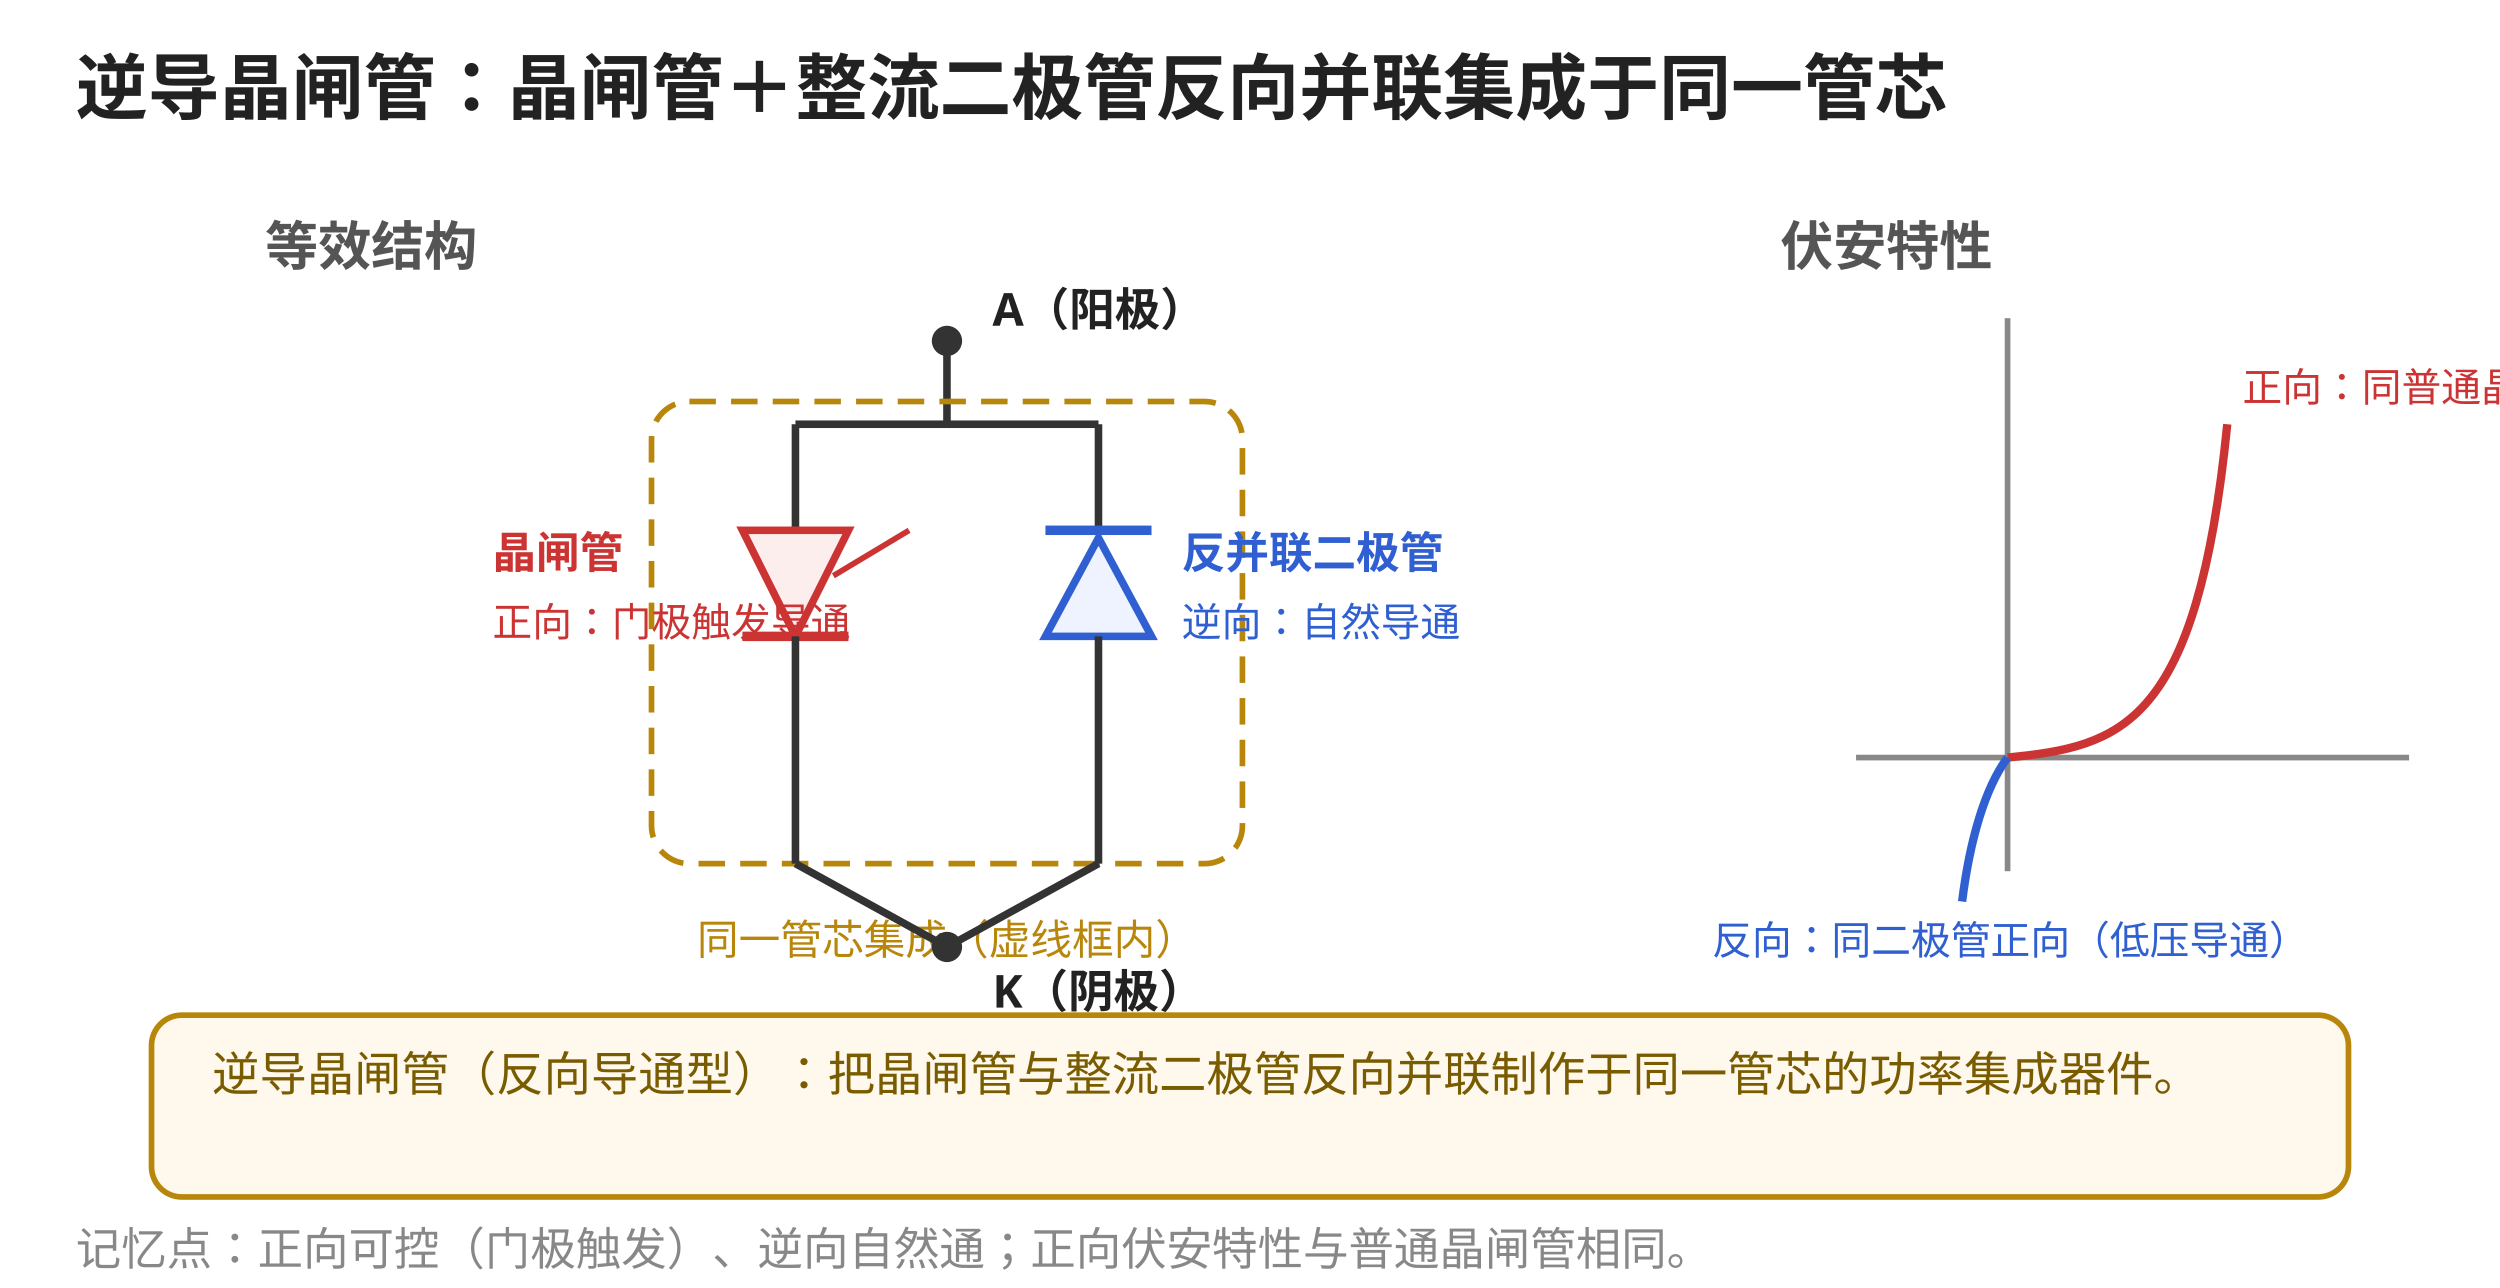
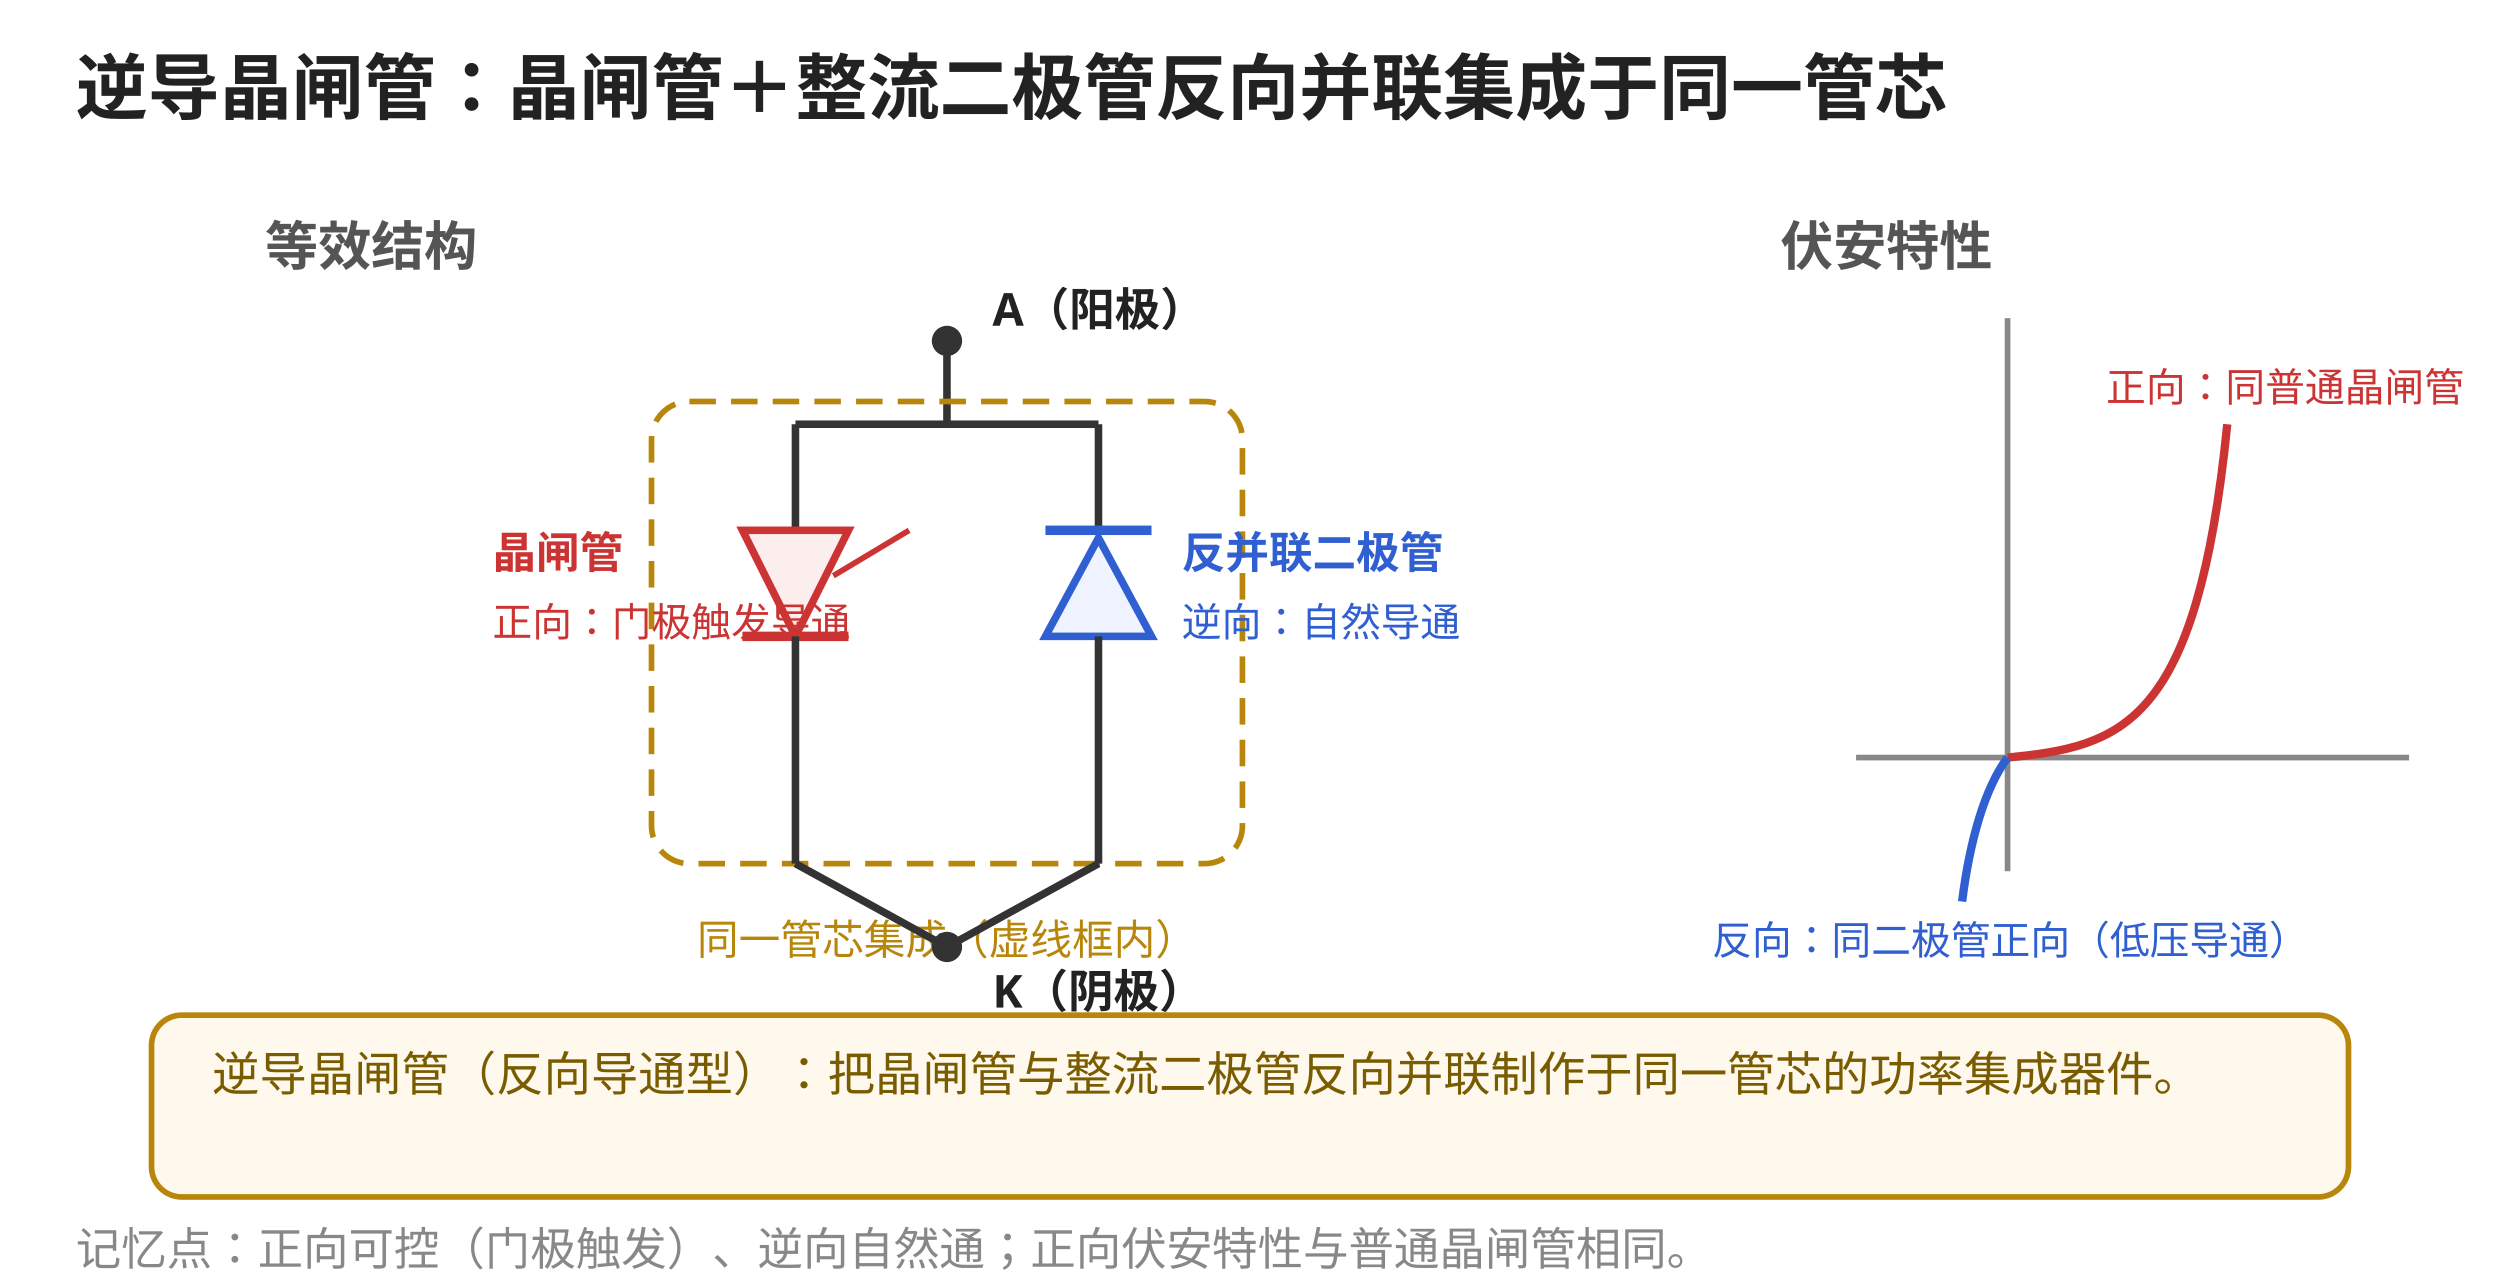
<svg xmlns="http://www.w3.org/2000/svg" viewBox="0 0 660 340" font-family="'Microsoft YaHei',sans-serif">
  <rect width="660" height="340" fill="#ffffff" />
  <text x="20" y="30" font-size="19" font-weight="bold" fill="#222">逆导晶闸管：晶闸管＋整流二极管反向并联集成于同一管芯</text>
  <text x="70" y="70" font-size="14" font-weight="bold" fill="#555">等效结构</text>
  <circle cx="250" cy="90" r="4" fill="#333" />
  <text x="262" y="86" font-size="12" fill="#222" font-weight="bold">A（阳极）</text>
  <line x1="250" y1="90" x2="250" y2="112" stroke="#333" stroke-width="2" />
  <line x1="250" y1="112" x2="210" y2="112" stroke="#333" stroke-width="2" />
  <line x1="250" y1="112" x2="290" y2="112" stroke="#333" stroke-width="2" />
  <rect x="172" y="106" width="156" height="122" rx="10" fill="none" stroke="#b8860b" stroke-width="1.5" stroke-dasharray="7 4" />
  <text x="250" y="252" font-size="11" text-anchor="middle" fill="#b8860b">同一管芯集成（虚线框内）</text>
  <line x1="210" y1="112" x2="210" y2="140" stroke="#333" stroke-width="2" />
  <path d="M196,140 L224,140 L210,168 Z" fill="#fdeeee" stroke="#c33" stroke-width="2" />
  <line x1="196" y1="168" x2="224" y2="168" stroke="#c33" stroke-width="2.5" />
  <line x1="220" y1="152" x2="240" y2="140" stroke="#c33" stroke-width="1.5" />
  <text x="130" y="150" font-size="11.5" fill="#c33" font-weight="bold">晶闸管</text>
  <text x="130" y="168" font-size="10.5" fill="#c33">正向：门极触发导通</text>
  <line x1="210" y1="168" x2="210" y2="228" stroke="#333" stroke-width="2" />
  <line x1="210" y1="228" x2="250" y2="250" stroke="#333" stroke-width="2" />
  <line x1="290" y1="112" x2="290" y2="140" stroke="#333" stroke-width="2" />
  <line x1="276" y1="140" x2="304" y2="140" stroke="#2F5FD0" stroke-width="2.5" />
  <path d="M276,168 L304,168 L290,142 Z" fill="#eef3ff" stroke="#2F5FD0" stroke-width="2" />
  <text x="312" y="150" font-size="11.5" fill="#2F5FD0" font-weight="bold">反并联二极管</text>
  <text x="312" y="168" font-size="10.5" fill="#2F5FD0">逆向：自然导通</text>
  <line x1="290" y1="168" x2="290" y2="228" stroke="#333" stroke-width="2" />
  <line x1="290" y1="228" x2="250" y2="250" stroke="#333" stroke-width="2" />
  <circle cx="250" cy="250" r="4" fill="#333" />
  <text x="262" y="266" font-size="12" fill="#222" font-weight="bold">K（阴极）</text>
  <text x="470" y="70" font-size="14" font-weight="bold" fill="#555">伏安特性</text>
  <line x1="490" y1="200" x2="636" y2="200" stroke="#888" stroke-width="1.5" />
  <line x1="530" y1="230" x2="530" y2="84" stroke="#888" stroke-width="1.5" />
  <path d="M530,200 C560,197 580,192 588,112" stroke="#c33" stroke-width="2.2" fill="none" />
-   <text x="592" y="106" font-size="10.5" fill="#c33">正向：同普通晶闸管（有转折）</text>
+   <text x="556" y="106" font-size="10.5" fill="#c33">正向：同普通晶闸管</text>
  <path d="M530,200 C524,208 520,222 518,238" stroke="#2F5FD0" stroke-width="2.2" fill="none" />
  <text x="452" y="252" font-size="10.5" fill="#2F5FD0">反向：同二极管正向（低压导通）</text>
  <rect x="40" y="268" width="580" height="48" rx="8" fill="#fff8ec" stroke="#b8860b" stroke-width="1.5" />
  <text x="56" y="288" font-size="12.5" fill="#7a5c00">逆导晶闸管（反向导通型）：把晶闸管与整流二极管反向并联制作于同一管芯的功率集成器件。</text>
  <text x="20" y="334" font-size="12" fill="#888">记忆点：正向可控（门极触发）、逆向自然通；正向伏安特性与普通晶闸管相同。</text>
</svg>
